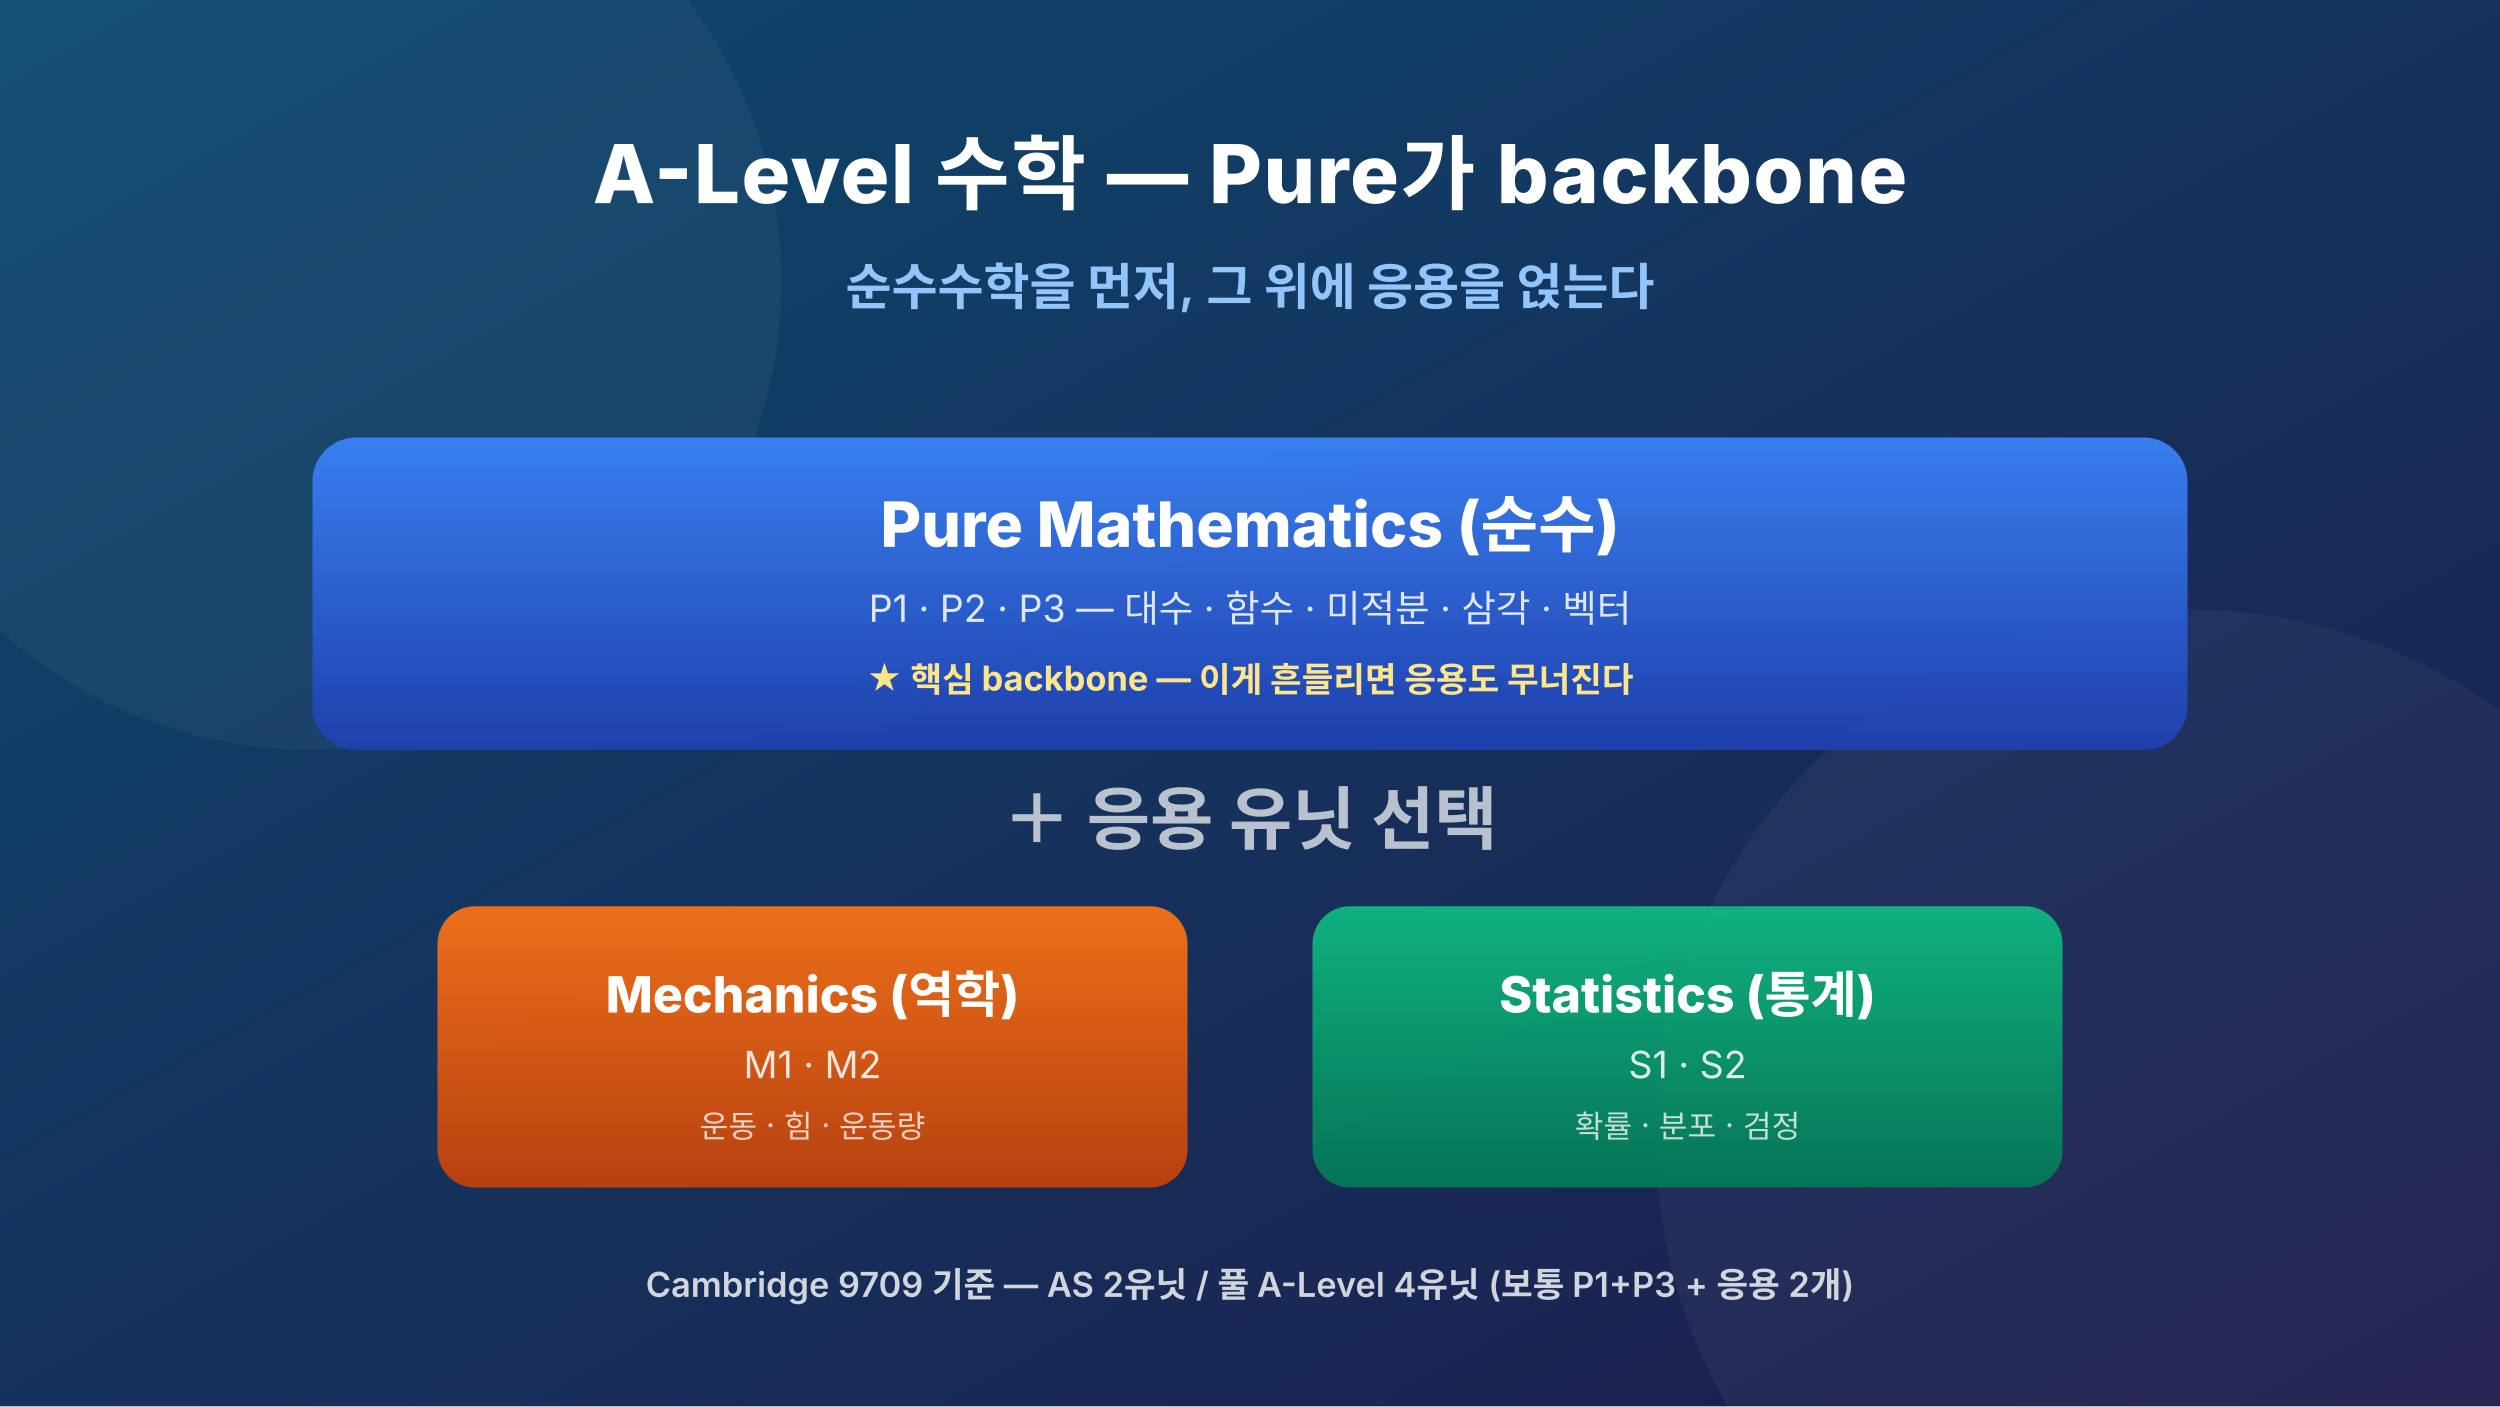
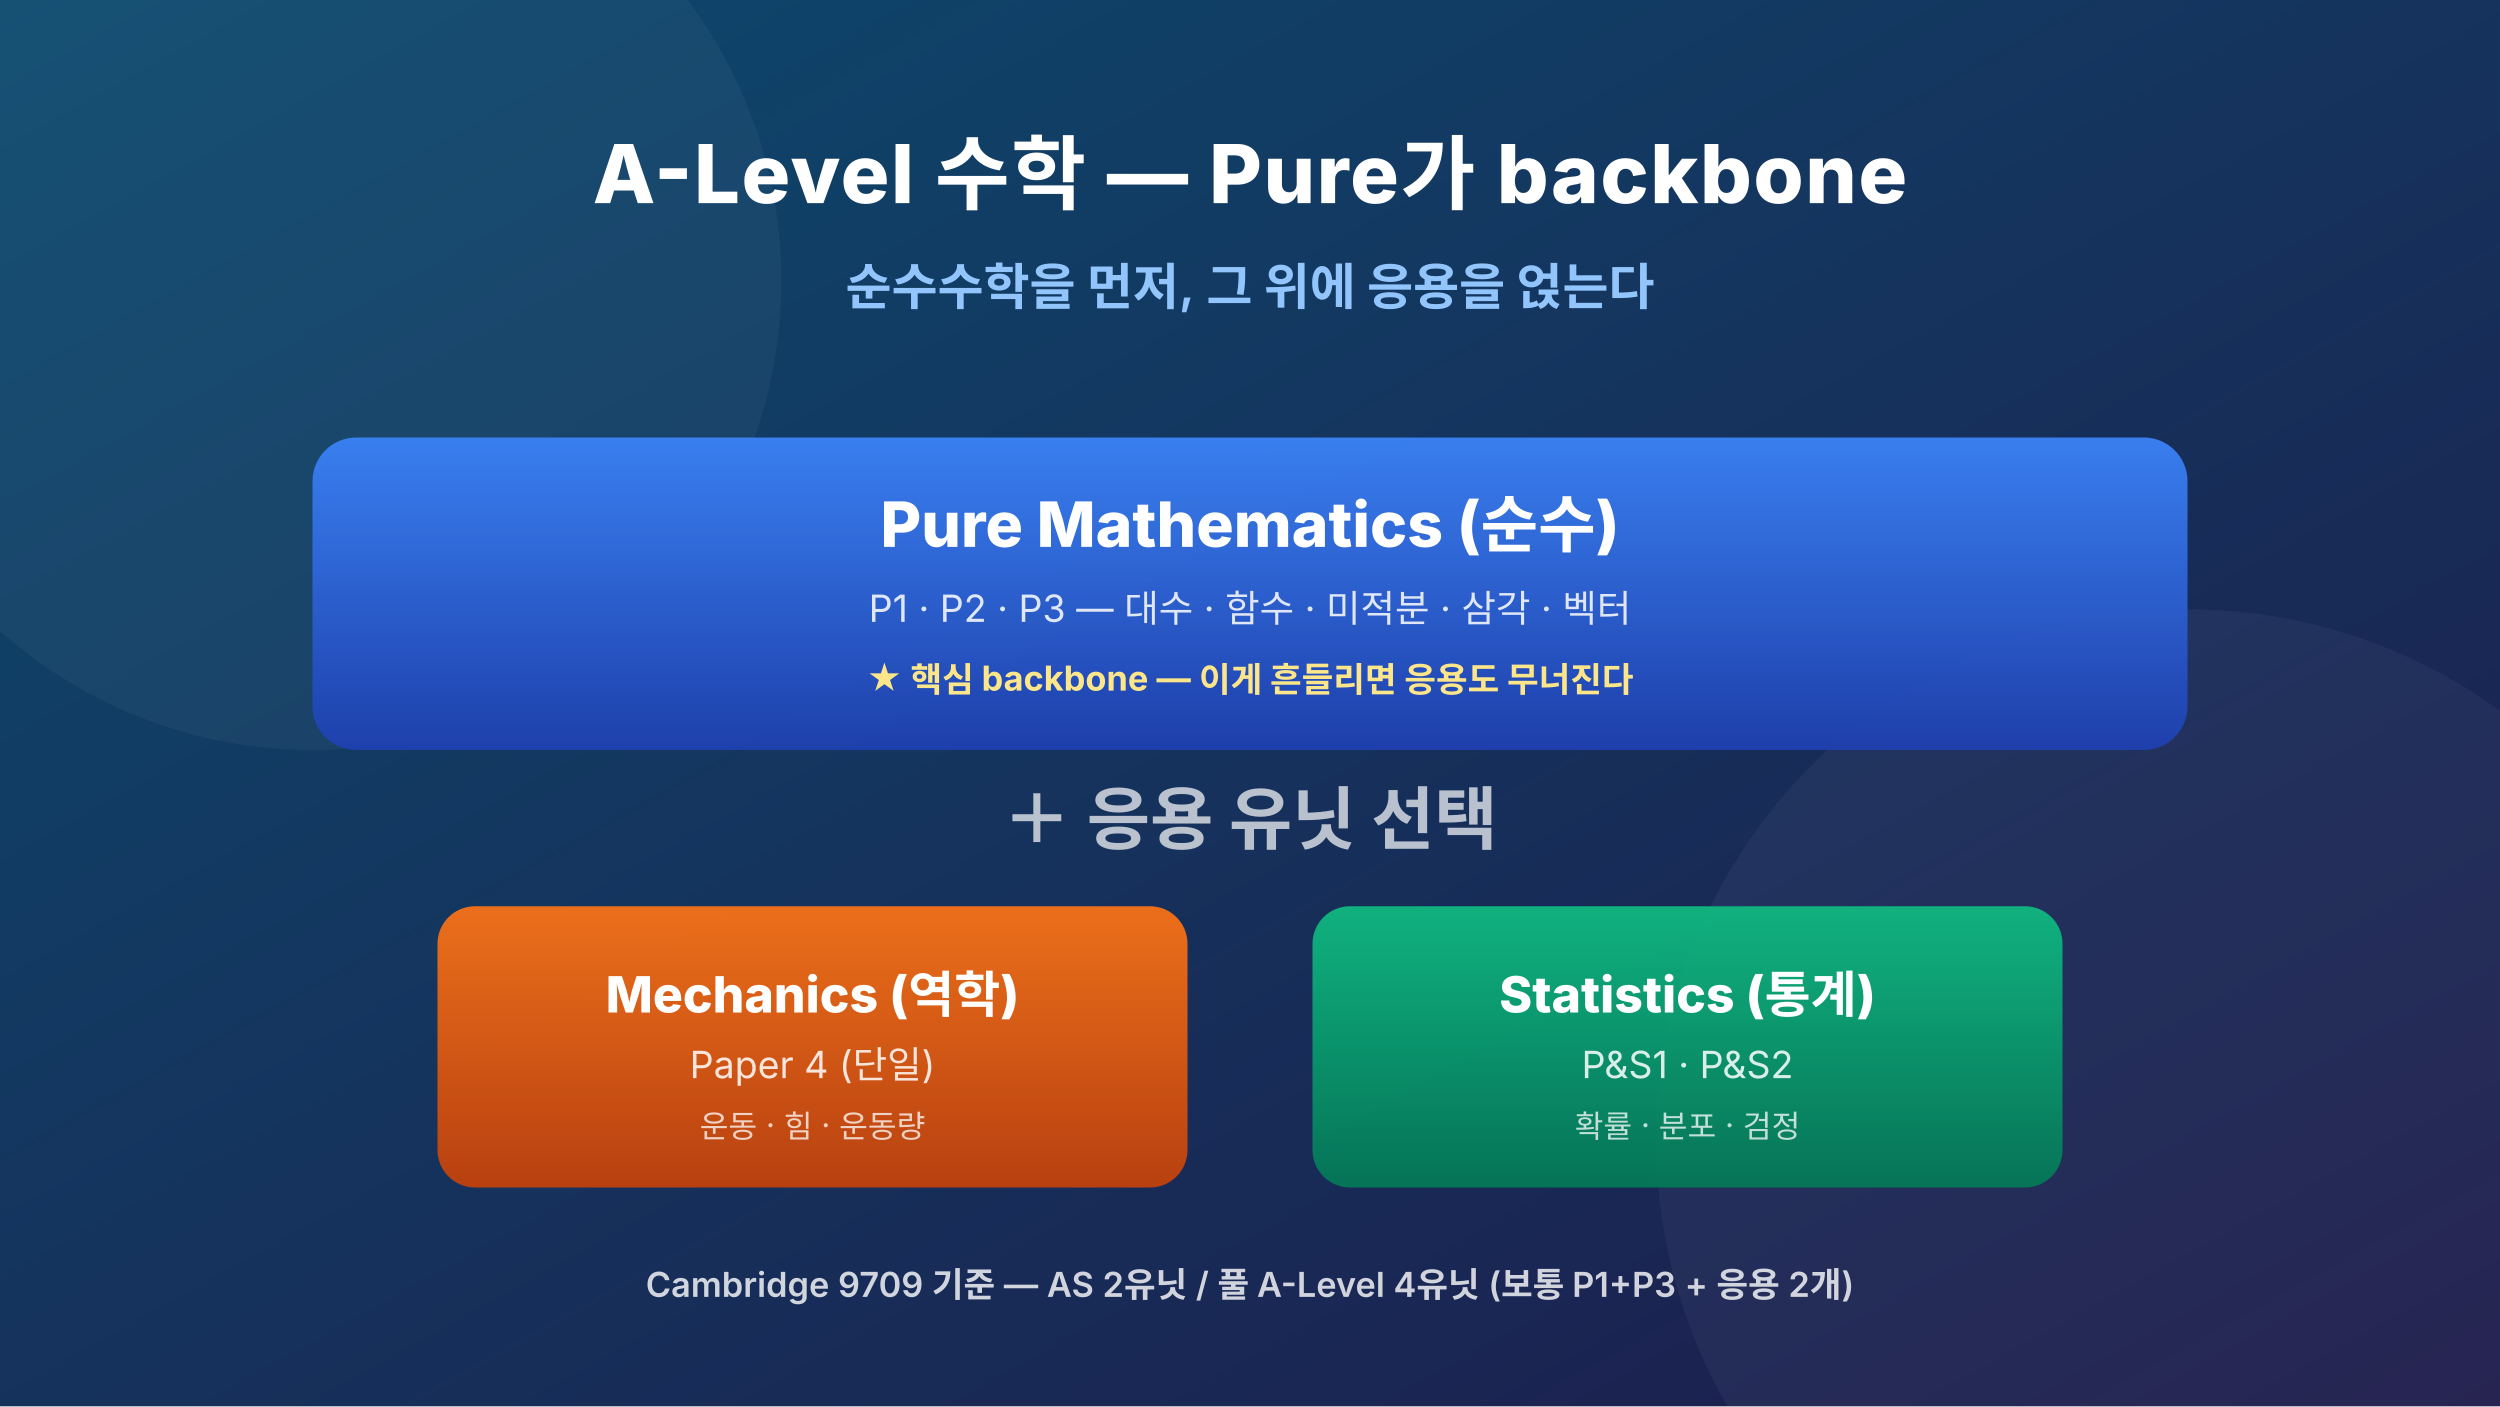
<svg xmlns="http://www.w3.org/2000/svg" viewBox="0 0 1600 900" preserveAspectRatio="xMidYMid slice">
  <defs>
    <linearGradient id="bgMath" x1="0" y1="0" x2="1" y2="1">
      <stop offset="0%" stop-color="#0c4a6e" />
      <stop offset="100%" stop-color="#1e1b4b" />
    </linearGradient>
    <linearGradient id="pureCore" x1="0" y1="0" x2="0" y2="1">
      <stop offset="0%" stop-color="#3b82f6" />
      <stop offset="100%" stop-color="#1e40af" />
    </linearGradient>
    <linearGradient id="appliedM" x1="0" y1="0" x2="0" y2="1">
      <stop offset="0%" stop-color="#f97316" />
      <stop offset="100%" stop-color="#c2410c" />
    </linearGradient>
    <linearGradient id="appliedS" x1="0" y1="0" x2="0" y2="1">
      <stop offset="0%" stop-color="#10b981" />
      <stop offset="100%" stop-color="#047857" />
    </linearGradient>
  </defs>
  <rect width="1600" height="900" fill="url(#bgMath)" />
  <circle cx="200" cy="180" r="300" fill="#ffffff" opacity="0.04" />
  <circle cx="1400" cy="730" r="340" fill="#ffffff" opacity="0.04" />
  <text x="800" y="130" text-anchor="middle" font-family="-apple-system, sans-serif" font-size="52" font-weight="800" fill="#ffffff" letter-spacing="1">A-Level 수학 — Pure가 backbone</text>
  <text x="800" y="195" text-anchor="middle" font-family="-apple-system, sans-serif" font-size="32" font-weight="600" fill="#93c5fd">순수수학을 먼저, 그 위에 응용을 얹는다</text>
  <g transform="translate(200, 280)">
    <rect width="1200" height="200" rx="28" fill="url(#pureCore)" opacity="0.95" />
    <text x="600" y="70" text-anchor="middle" font-family="-apple-system, sans-serif" font-size="40" font-weight="800" fill="#ffffff">Pure Mathematics (순수)</text>
    <text x="600" y="118" text-anchor="middle" font-family="-apple-system, sans-serif" font-size="24" fill="#ffffff" opacity="0.85">P1 · P2 · P3 — 대수 · 함수 · 미적분 · 삼각 · 벡터</text>
    <text x="600" y="162" text-anchor="middle" font-family="-apple-system, sans-serif" font-size="22" font-weight="700" fill="#fde68a">★ 핵심 backbone — 이게 흔들리면 응용도 무너진다</text>
  </g>
  <text x="800" y="540" text-anchor="middle" font-family="-apple-system, sans-serif" font-size="44" font-weight="800" fill="#ffffff" opacity="0.7">＋ 응용 유닛 선택</text>
  <g transform="translate(280, 580)">
    <rect width="480" height="180" rx="24" fill="url(#appliedM)" opacity="0.94" />
    <text x="240" y="68" text-anchor="middle" font-family="-apple-system, sans-serif" font-size="32" font-weight="800" fill="#ffffff">Mechanics (역학)</text>
-     <text x="240" y="110" text-anchor="middle" font-family="-apple-system, sans-serif" font-size="24" fill="#ffffff" opacity="0.85">M1 · M2</text>
+     <text x="240" y="110" text-anchor="middle" font-family="-apple-system, sans-serif" font-size="24" fill="#ffffff" opacity="0.85">Paper 4 (단일)</text>
    <text x="240" y="148" text-anchor="middle" font-family="-apple-system, sans-serif" font-size="20" fill="#ffffff" opacity="0.75">운동 · 힘 · 운동량</text>
  </g>
  <g transform="translate(840, 580)">
    <rect width="480" height="180" rx="24" fill="url(#appliedS)" opacity="0.94" />
    <text x="240" y="68" text-anchor="middle" font-family="-apple-system, sans-serif" font-size="32" font-weight="800" fill="#ffffff">Statistics (통계)</text>
-     <text x="240" y="110" text-anchor="middle" font-family="-apple-system, sans-serif" font-size="24" fill="#ffffff" opacity="0.85">S1 · S2</text>
+     <text x="240" y="110" text-anchor="middle" font-family="-apple-system, sans-serif" font-size="24" fill="#ffffff" opacity="0.85">P&amp;S1 · P&amp;S2</text>
    <text x="240" y="148" text-anchor="middle" font-family="-apple-system, sans-serif" font-size="20" fill="#ffffff" opacity="0.75">확률 · 분포 · 검정</text>
  </g>
  <text x="800" y="830" text-anchor="middle" font-family="-apple-system, sans-serif" font-size="22" font-weight="600" fill="#ffffff" opacity="0.8">Cambridge 9709 기준 — AS 2유닛 / 풀 A-Level 4유닛 (보통 P1+P3 + 응용 2개)</text>
</svg>
